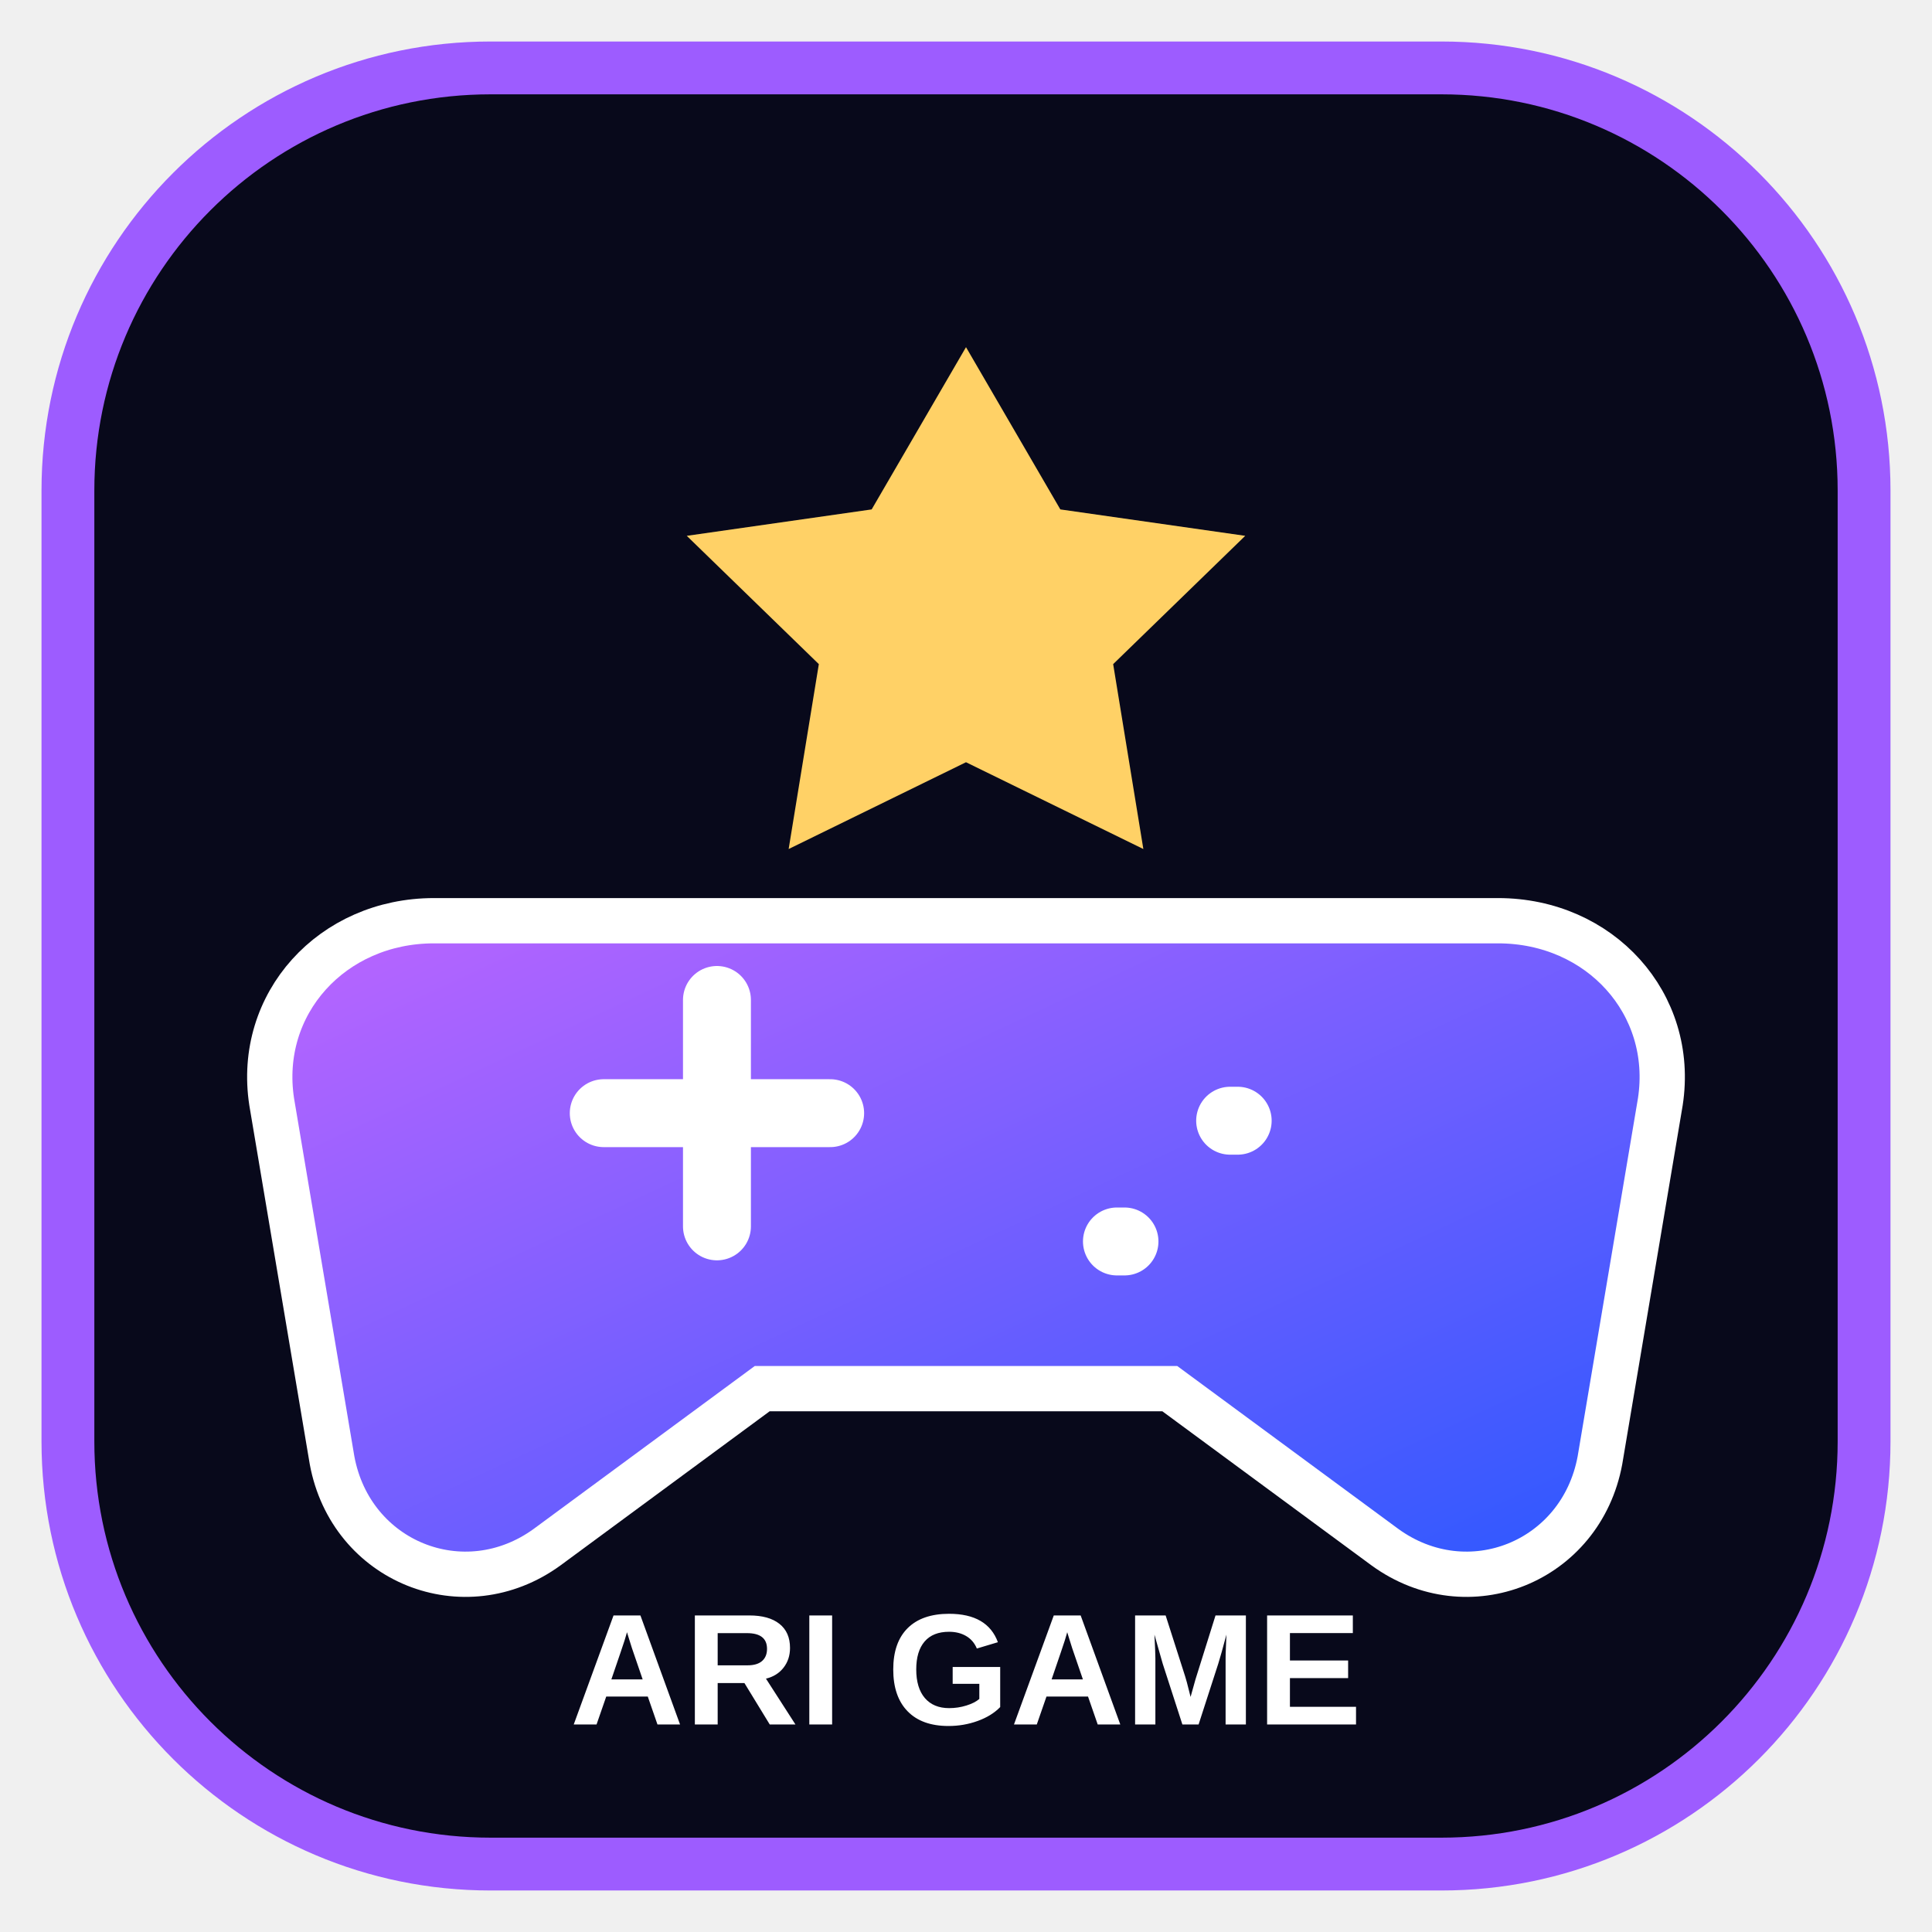
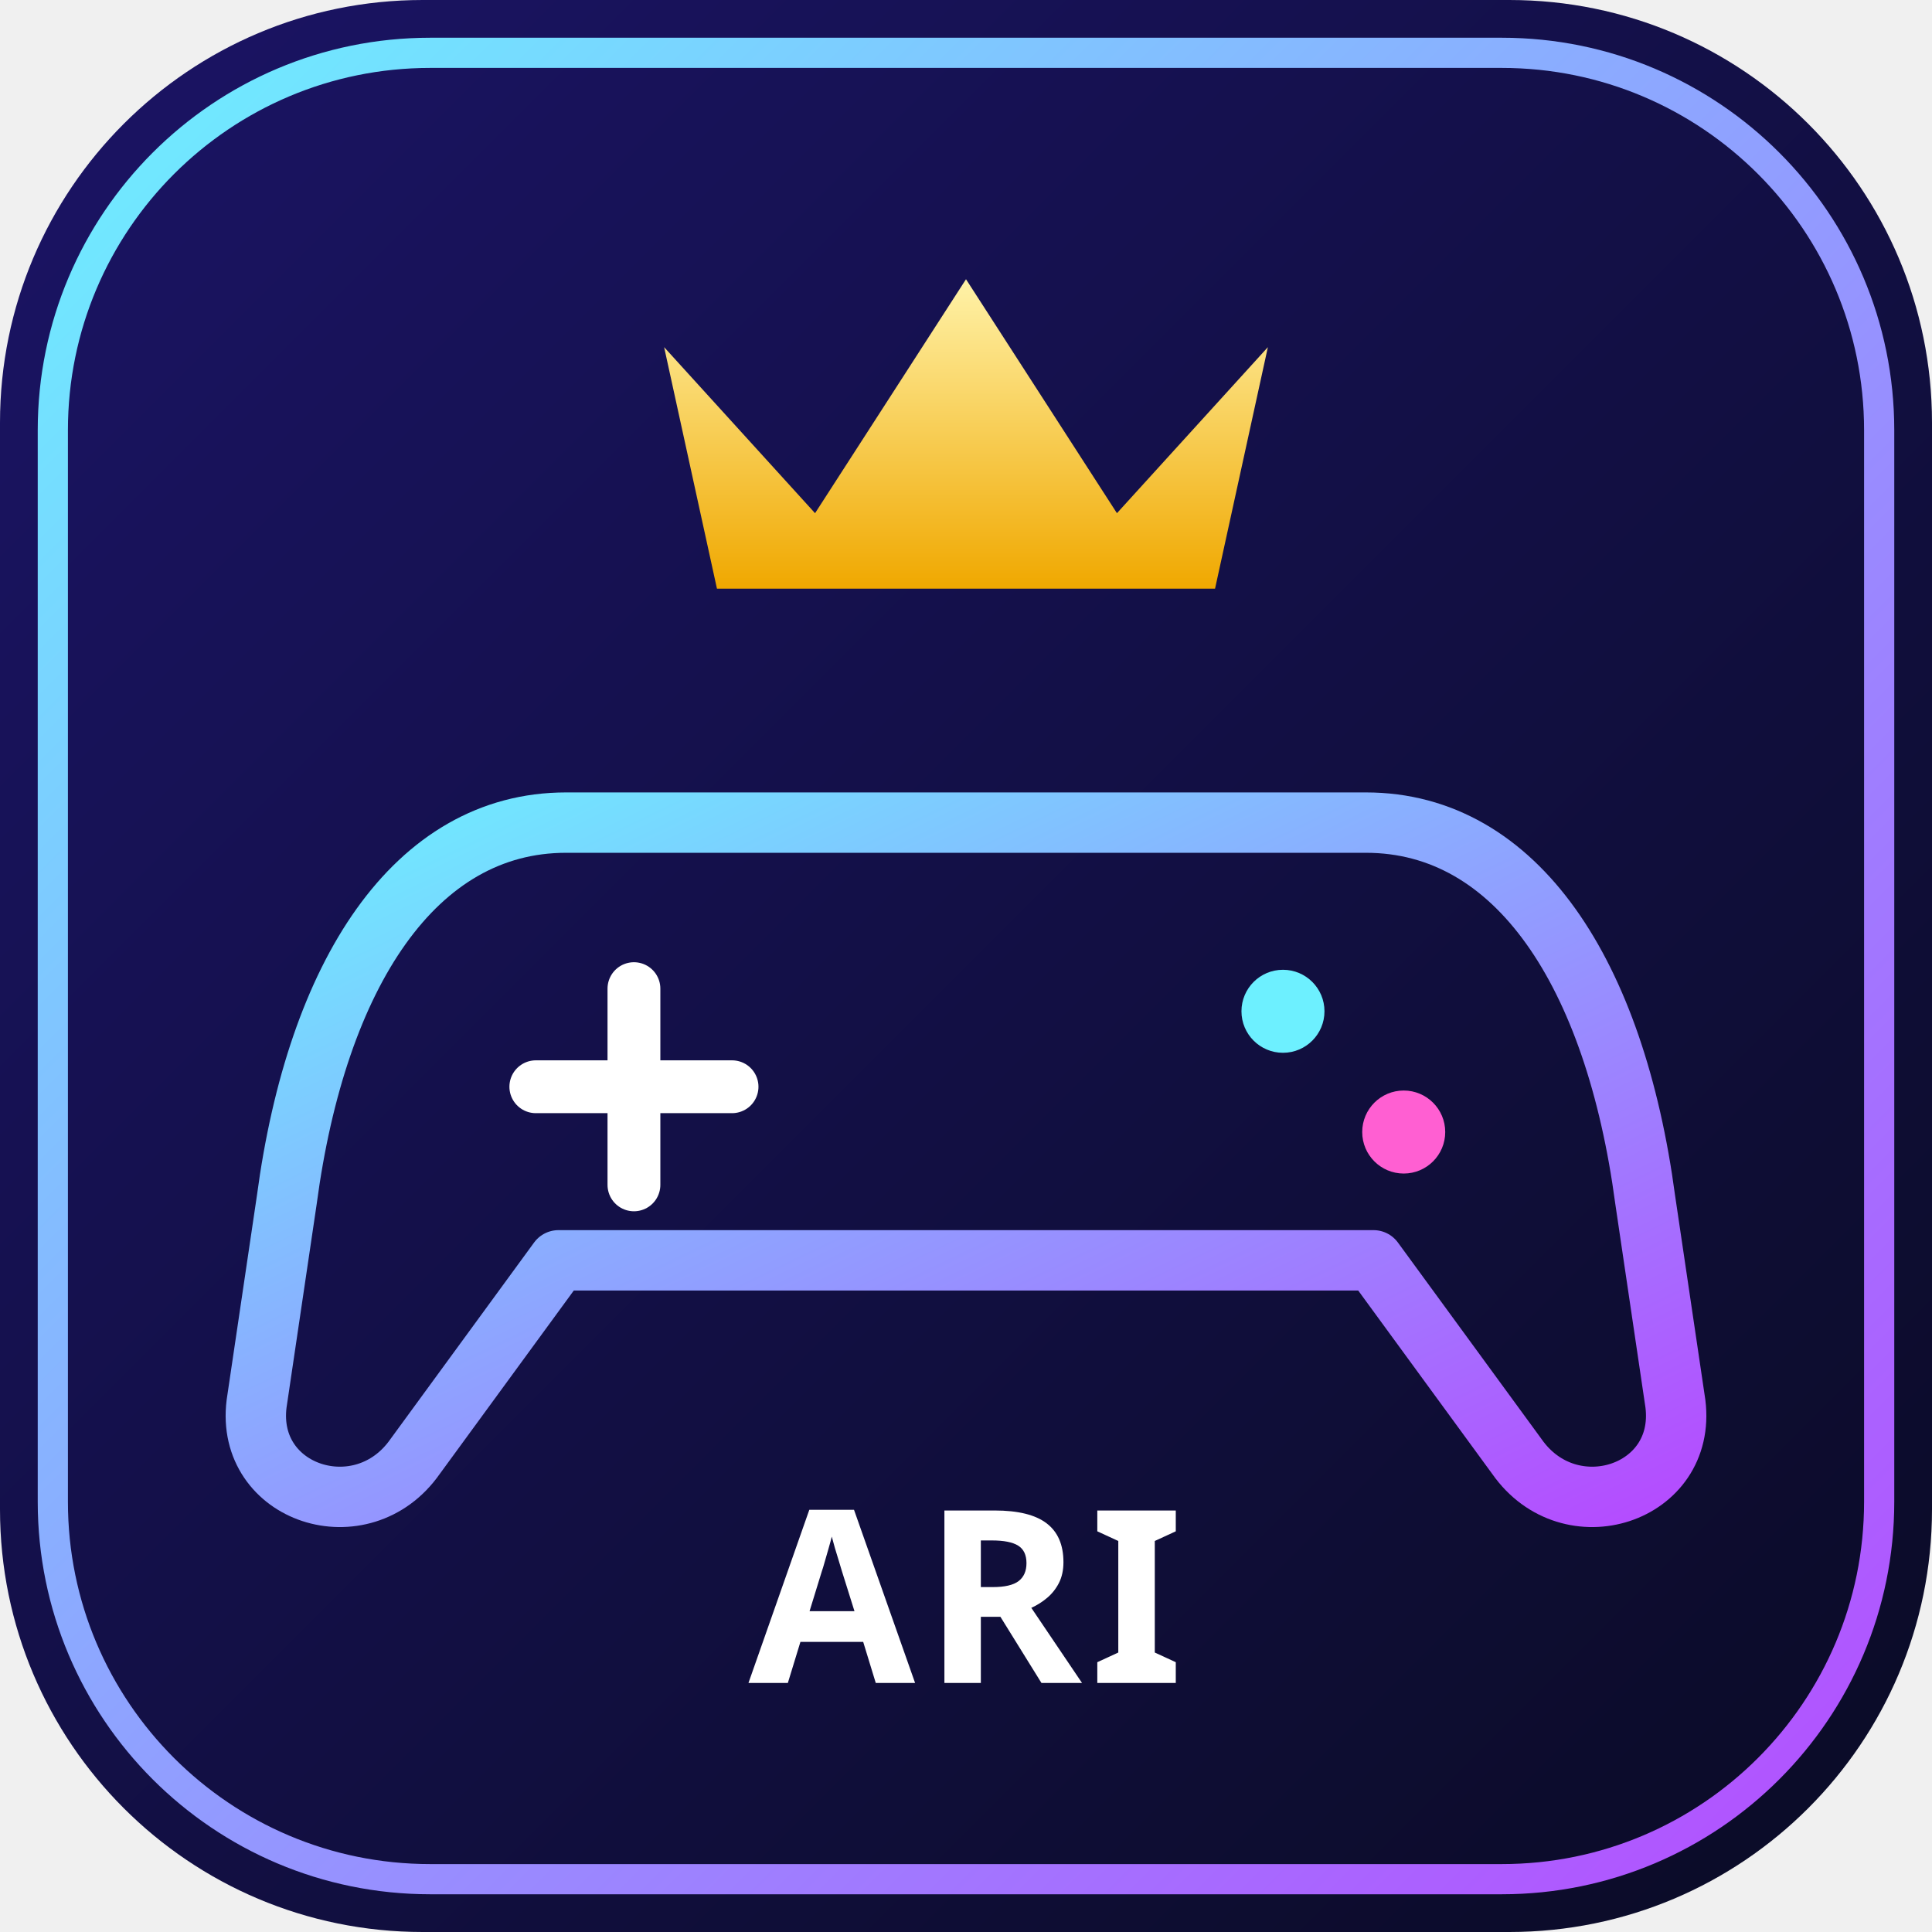
<svg xmlns="http://www.w3.org/2000/svg" viewBox="0 0 512 512">
  <defs>
-     <linearGradient id="g" x1="0" y1="0" x2="1" y2="1">
-       <stop stop-color="#bd65ff" />
-       <stop offset="1" stop-color="#2858ff" />
+     <linearGradient id="b" x1="0" y1="0" x2="1" y2="1">
+       <stop offset="0" stop-color="#1b1466" />
+       <stop offset="1" stop-color="#0a0b24" />
+     </linearGradient>
+     <linearGradient id="n" x1="0" y1="0" x2="1" y2="1">
+       <stop offset="0" stop-color="#6df0ff" />
+       <stop offset="1" stop-color="#b44dff" />
+     </linearGradient>
+     <linearGradient id="g" x1="0" y1="0" x2="0" y2="1">
+       <stop offset="0" stop-color="#fff2a8" />
+       <stop offset="1" stop-color="#f0a800" />
    </linearGradient>
  </defs>
-   <rect x="18" y="18" width="476" height="476" rx="112" fill="#08091b" stroke="#9d5cff" stroke-width="14" />
-   <path d="M256 92l25 43 49 7-35 34 8 49-47-23-47 23 8-49-35-34 49-7z" fill="#ffd166" />
-   <path d="M115 244h282c27 0 47 22 43 48l-16 95c-5 27-35 39-57 23l-57-42h-108l-57 42c-22 16-52 4-57-23l-16-95c-4-26 16-48 43-48z" fill="url(#g)" stroke="#fff" stroke-width="12" />
-   <path d="M160 295h60m-30-30v60m136-28h2m-32 32h2" stroke="#fff" stroke-width="18" stroke-linecap="round" />
-   <text x="256" y="457" text-anchor="middle" fill="#fff" font-family="Arial,sans-serif" font-size="42" font-weight="900">ARI GAME</text>
+   <rect width="512" height="512" rx="112" fill="url(#b)" />
+   <rect x="14" y="14" width="484" height="484" rx="100" fill="none" stroke="url(#n)" stroke-width="8" />
+   <path d="M176 92l40 44 40-62 40 62 40-44-14 64H190z" fill="url(#g)" />
+   <path d="M150 218h212c40 0 66 40 74 100l8 54c3 24-28 34-42 14l-38-52H148l-38 52c-14 20-45 10-42-14l8-54c8-60 34-100 74-100z" fill="none" stroke="url(#n)" stroke-width="16" stroke-linejoin="round" />
+   <path d="M168 262v52M142 288h52" stroke="#fff" stroke-width="14" stroke-linecap="round" />
+   <circle cx="340" cy="268" r="11" fill="#6df0ff" />
+   <circle cx="372" cy="300" r="11" fill="#ff5fd2" />
+   <text x="256" y="446" text-anchor="middle" font-family="Arial Black,Impact,sans-serif" font-weight="900" font-size="64" fill="#fff" letter-spacing="2">ARI</text>
</svg>
